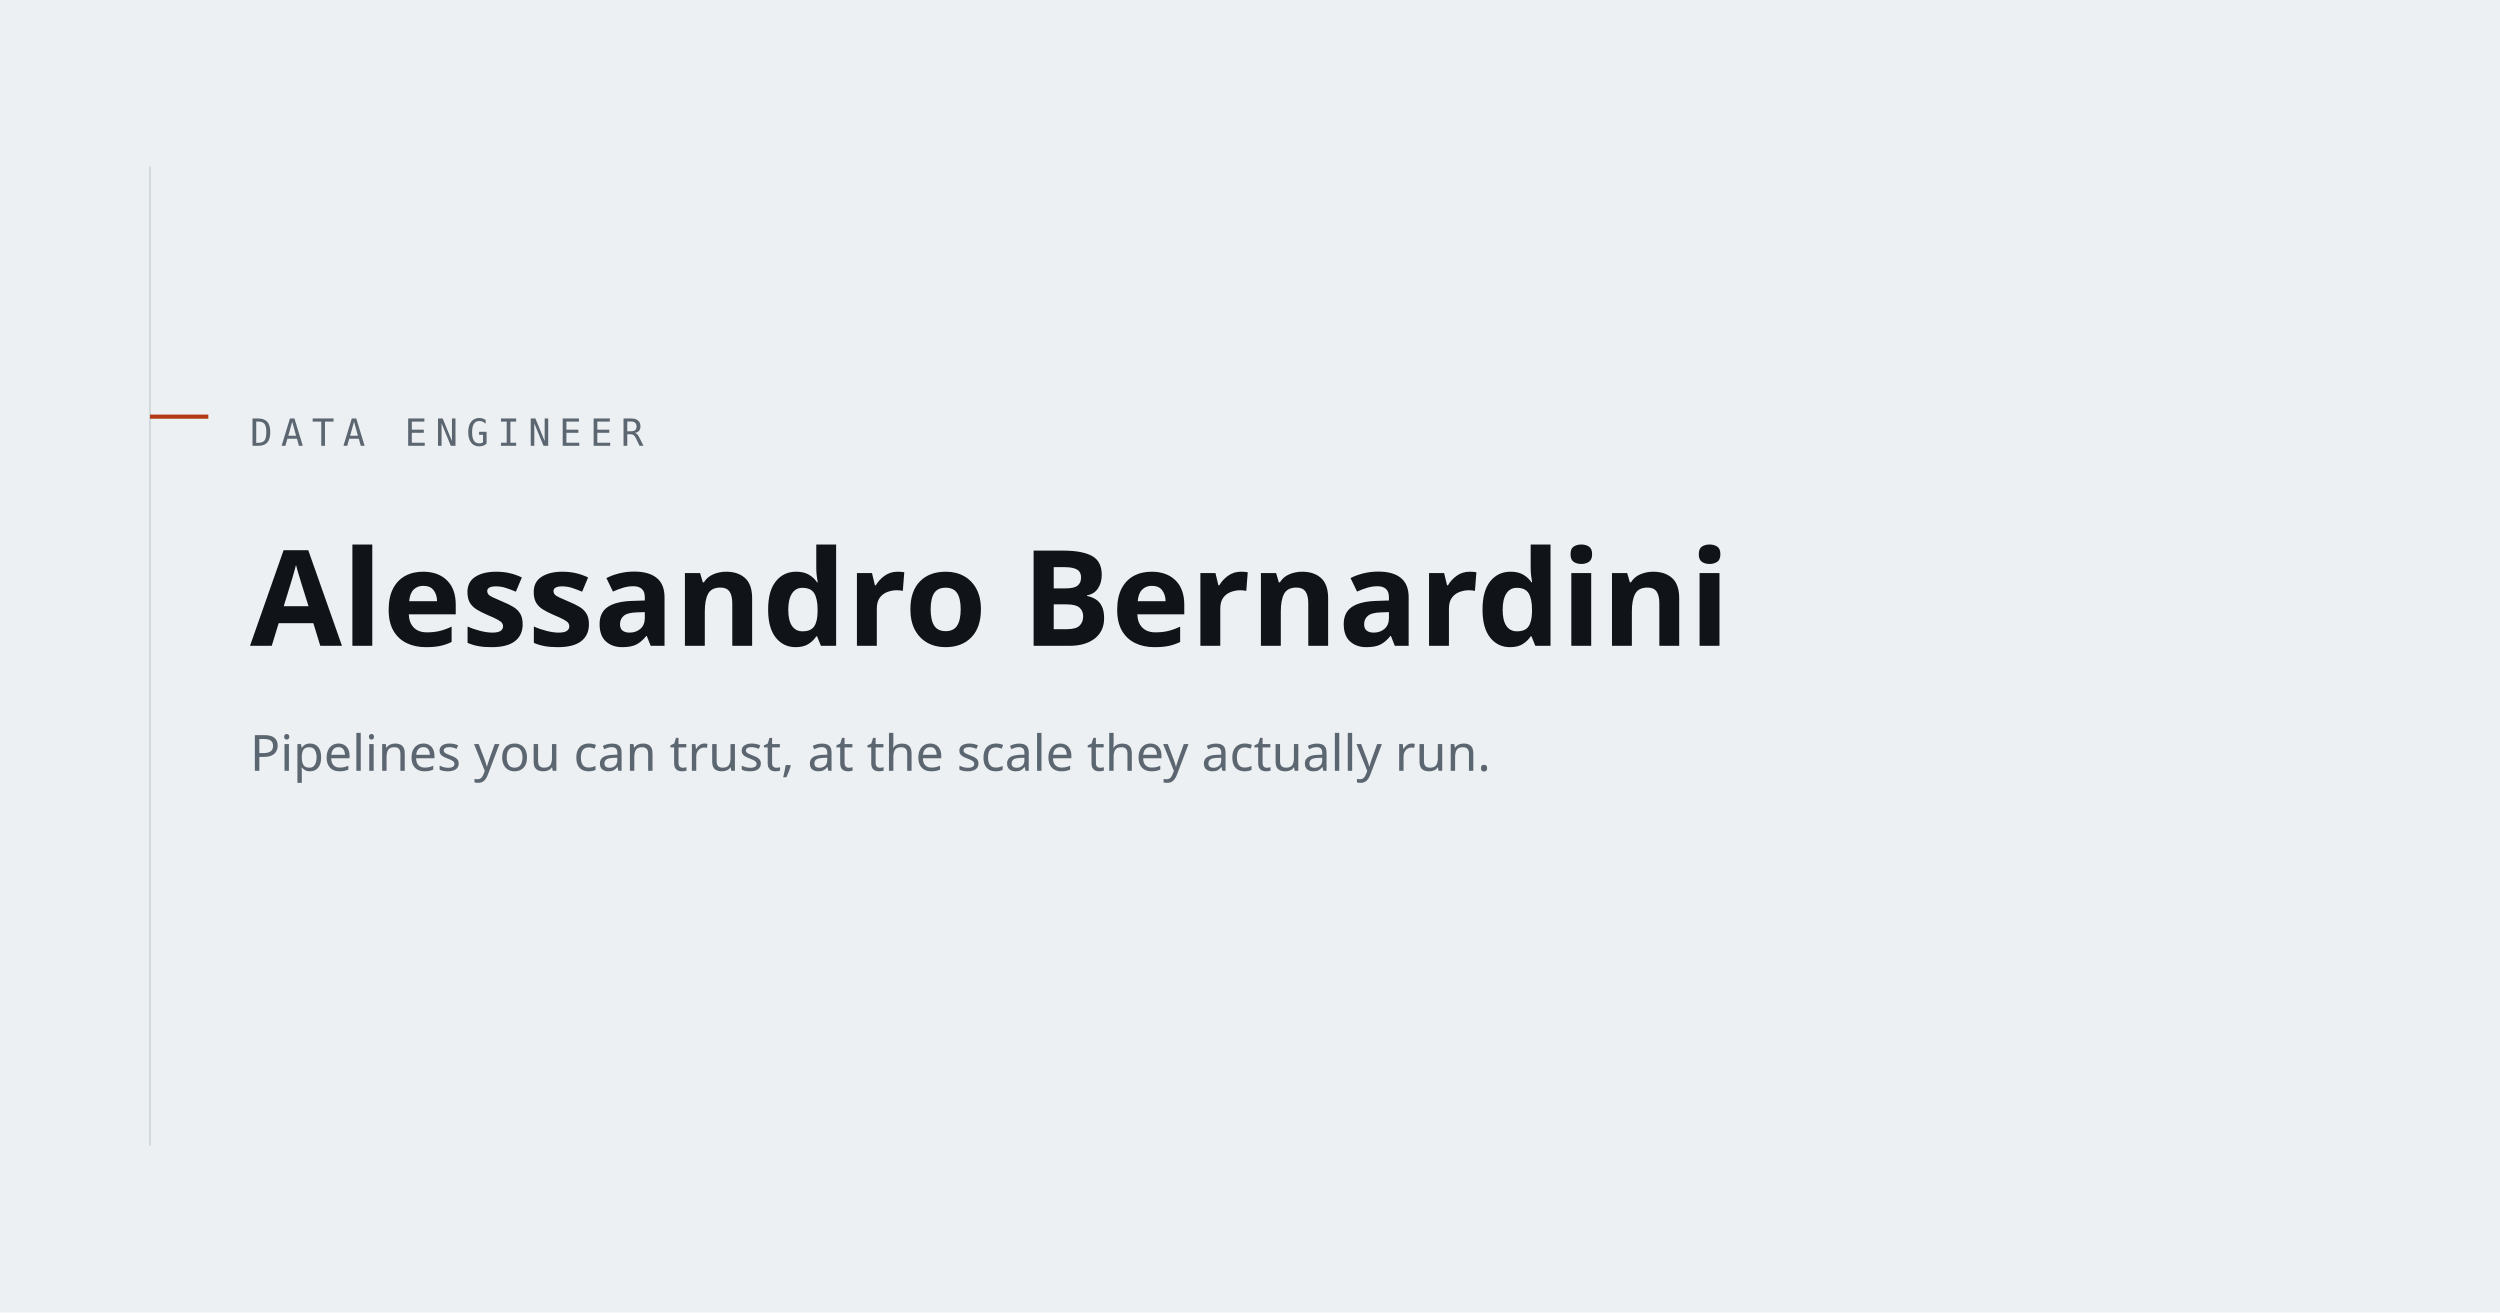
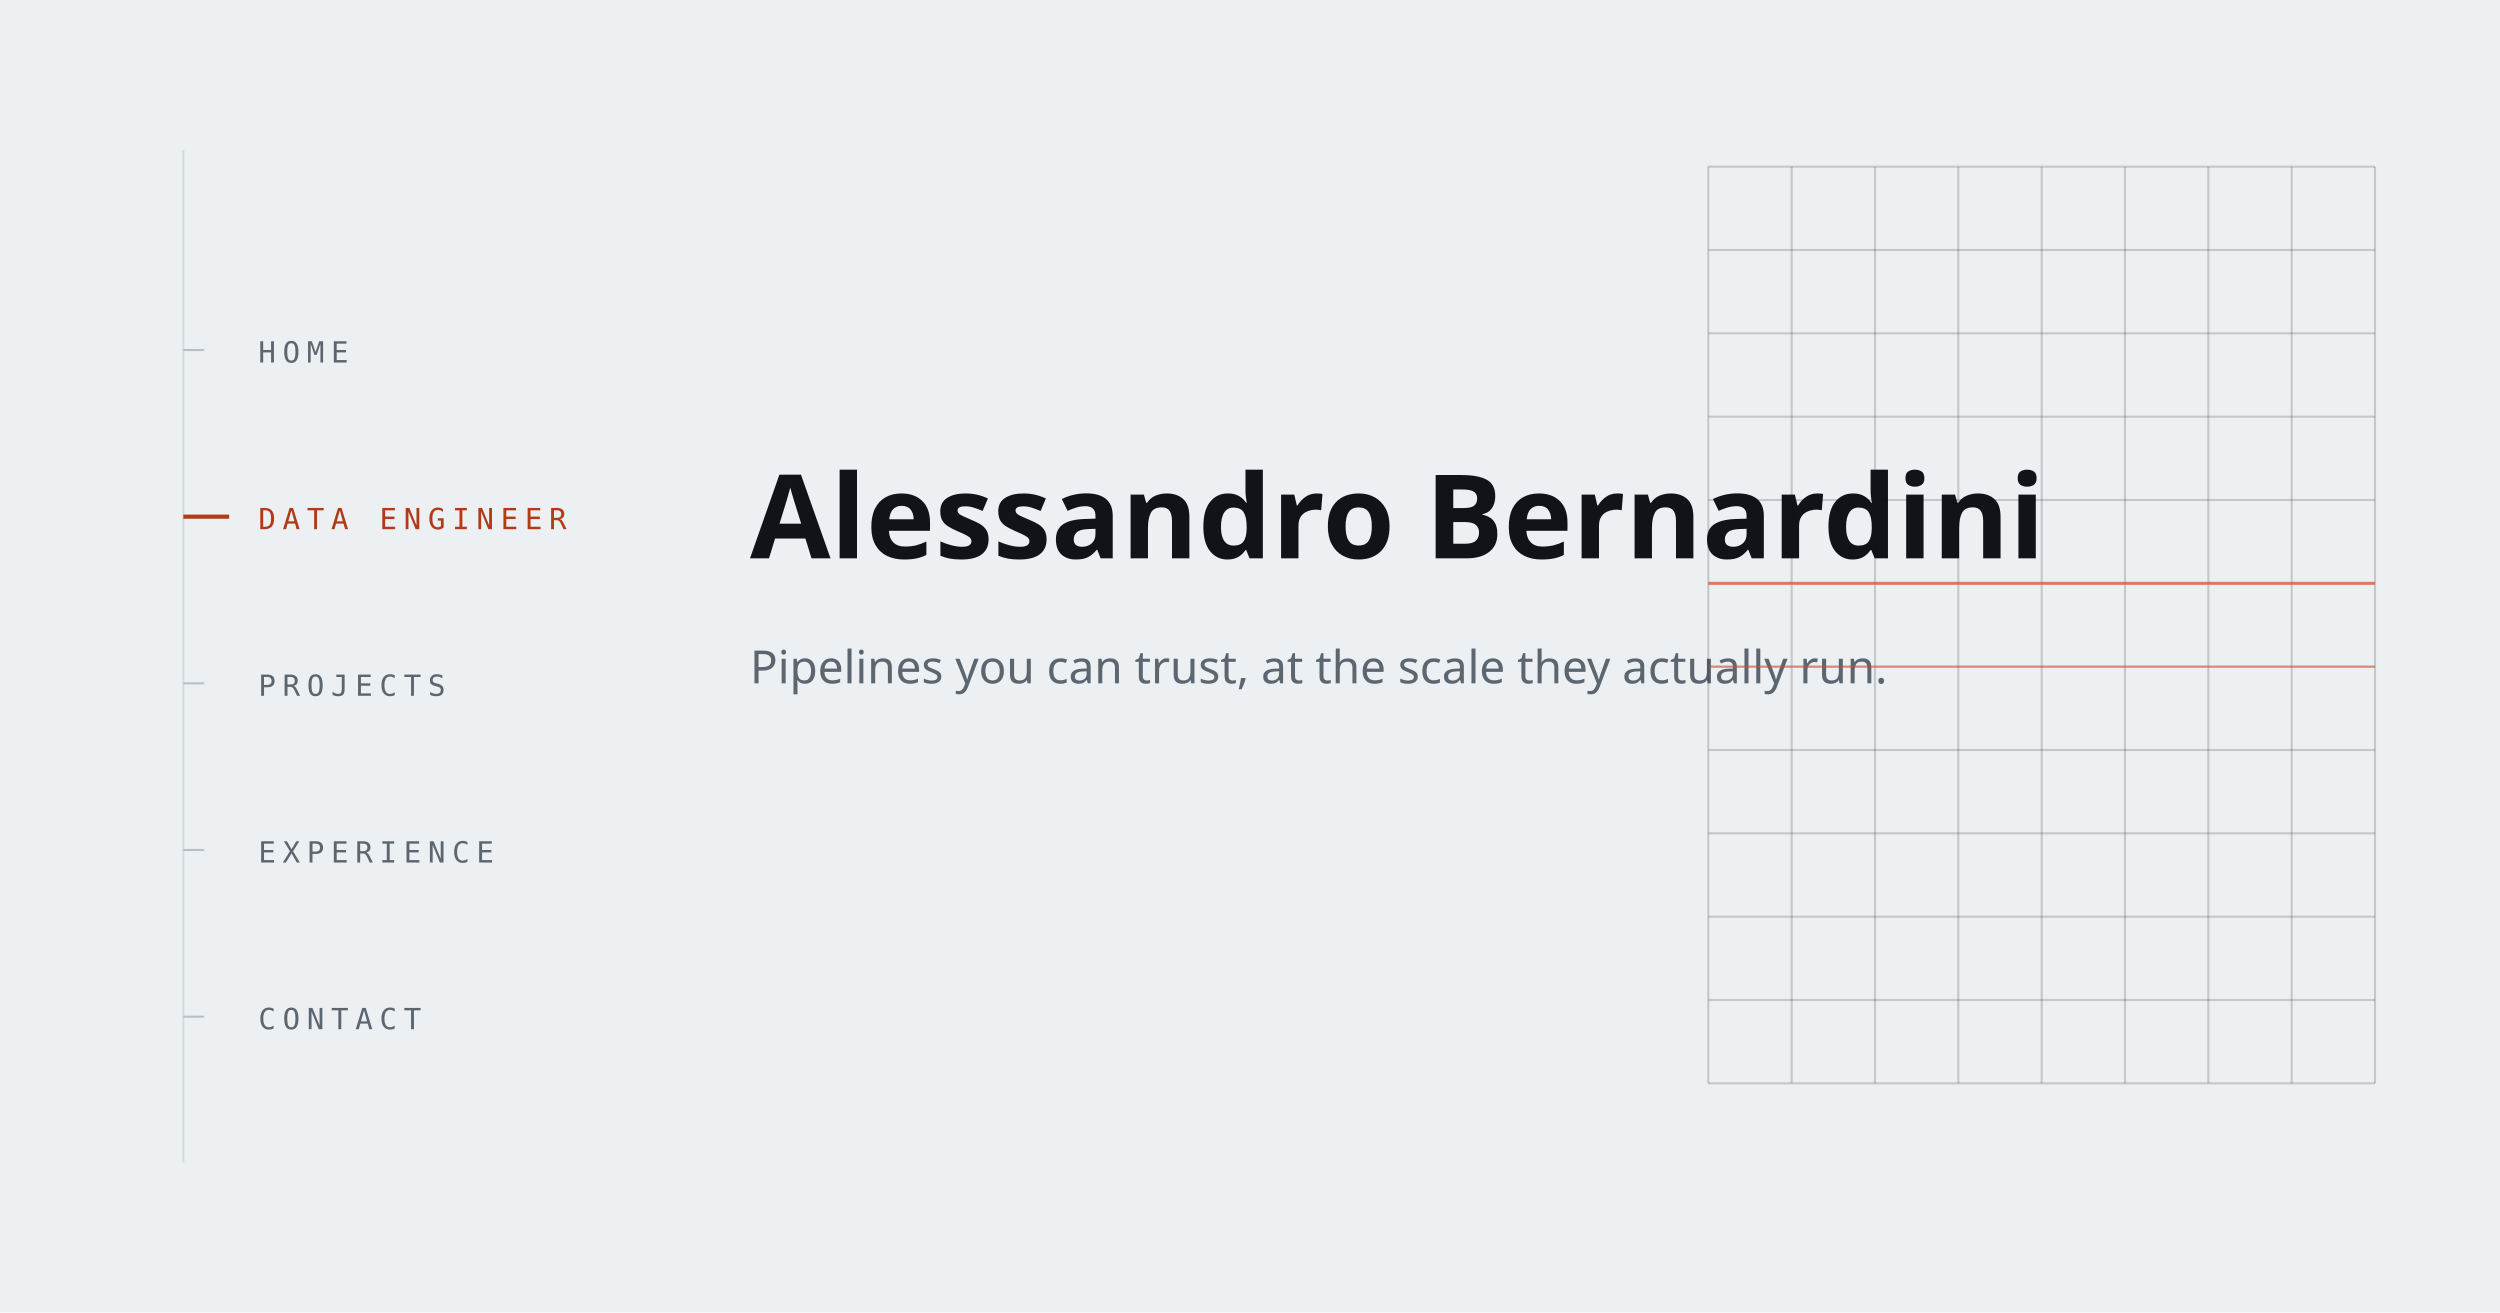
<svg xmlns="http://www.w3.org/2000/svg" viewBox="0 0 1200 630" width="1200" height="630">
  <rect width="1200" height="630" fill="#edf0f2" />
-   <path d="M72 80v470" stroke="#d3dade" stroke-width="1" />
-   <path d="M72 200h28" stroke="#b23a16" stroke-width="2" />
-   <text x="120" y="214" fill="#5b6670" font-family="ui-monospace, monospace" font-size="18" letter-spacing="4">DATA ENGINEER</text>
-   <text x="120" y="310" fill="#101418" font-family="ui-sans-serif, system-ui, sans-serif" font-size="64" font-weight="700">Alessandro Bernardini</text>
-   <text x="120" y="370" fill="#5b6670" font-family="ui-sans-serif, system-ui, sans-serif" font-size="24">Pipelines you can trust, at the scale they actually run.</text>
+   <path d="M88 72v486" stroke="#d3dade" stroke-width="1" />
+   <path d="M88 168h10" stroke="#b6c0c7" stroke-width="1" />
+   <path d="M88 248h22" stroke="#b23a16" stroke-width="2" />
+   <path d="M88 328h10" stroke="#b6c0c7" stroke-width="1" />
+   <path d="M88 408h10" stroke="#b6c0c7" stroke-width="1" />
+   <path d="M88 488h10" stroke="#b6c0c7" stroke-width="1" />
+   <text x="124" y="174" fill="#5b6670" font-family="ui-monospace, 'IBM Plex Mono', monospace" font-size="14" letter-spacing="3.2">HOME</text>
+   <text x="124" y="254" fill="#b23a16" font-family="ui-monospace, 'IBM Plex Mono', monospace" font-size="14" letter-spacing="3.2">DATA ENGINEER</text>
+   <text x="124" y="334" fill="#5b6670" font-family="ui-monospace, 'IBM Plex Mono', monospace" font-size="14" letter-spacing="3.2">PROJECTS</text>
+   <text x="124" y="414" fill="#5b6670" font-family="ui-monospace, 'IBM Plex Mono', monospace" font-size="14" letter-spacing="3.2">EXPERIENCE</text>
+   <text x="124" y="494" fill="#5b6670" font-family="ui-monospace, 'IBM Plex Mono', monospace" font-size="14" letter-spacing="3.2">CONTACT</text>
+   <text x="360" y="268" fill="#101418" font-family="ui-sans-serif, system-ui, sans-serif" font-size="56" font-weight="700">Alessandro Bernardini</text>
+   <text x="360" y="328" fill="#5b6670" font-family="ui-sans-serif, system-ui, sans-serif" font-size="22">Pipelines you can trust, at the scale they actually run.</text>
+   <g fill="none" stroke="#101418" stroke-opacity="0.18" stroke-width="1">
+     <path d="M820 80h320M820 120h320M820 160h320M820 200h320M820 240h320M820 280h320M820 320h320M820 360h320M820 400h320M820 440h320M820 480h320M820 520h320" />
+     <path d="M820 80v440M860 80v440M900 80v440M940 80v440M980 80v440M1020 80v440M1060 80v440M1100 80v440M1140 80v440" />
+   </g>
+   <path d="M820 280h320" stroke="#e4572e" stroke-opacity="0.7" stroke-width="1.5" />
+   <path d="M820 320h320" stroke="#e4572e" stroke-opacity="0.55" stroke-width="1" />
</svg>
